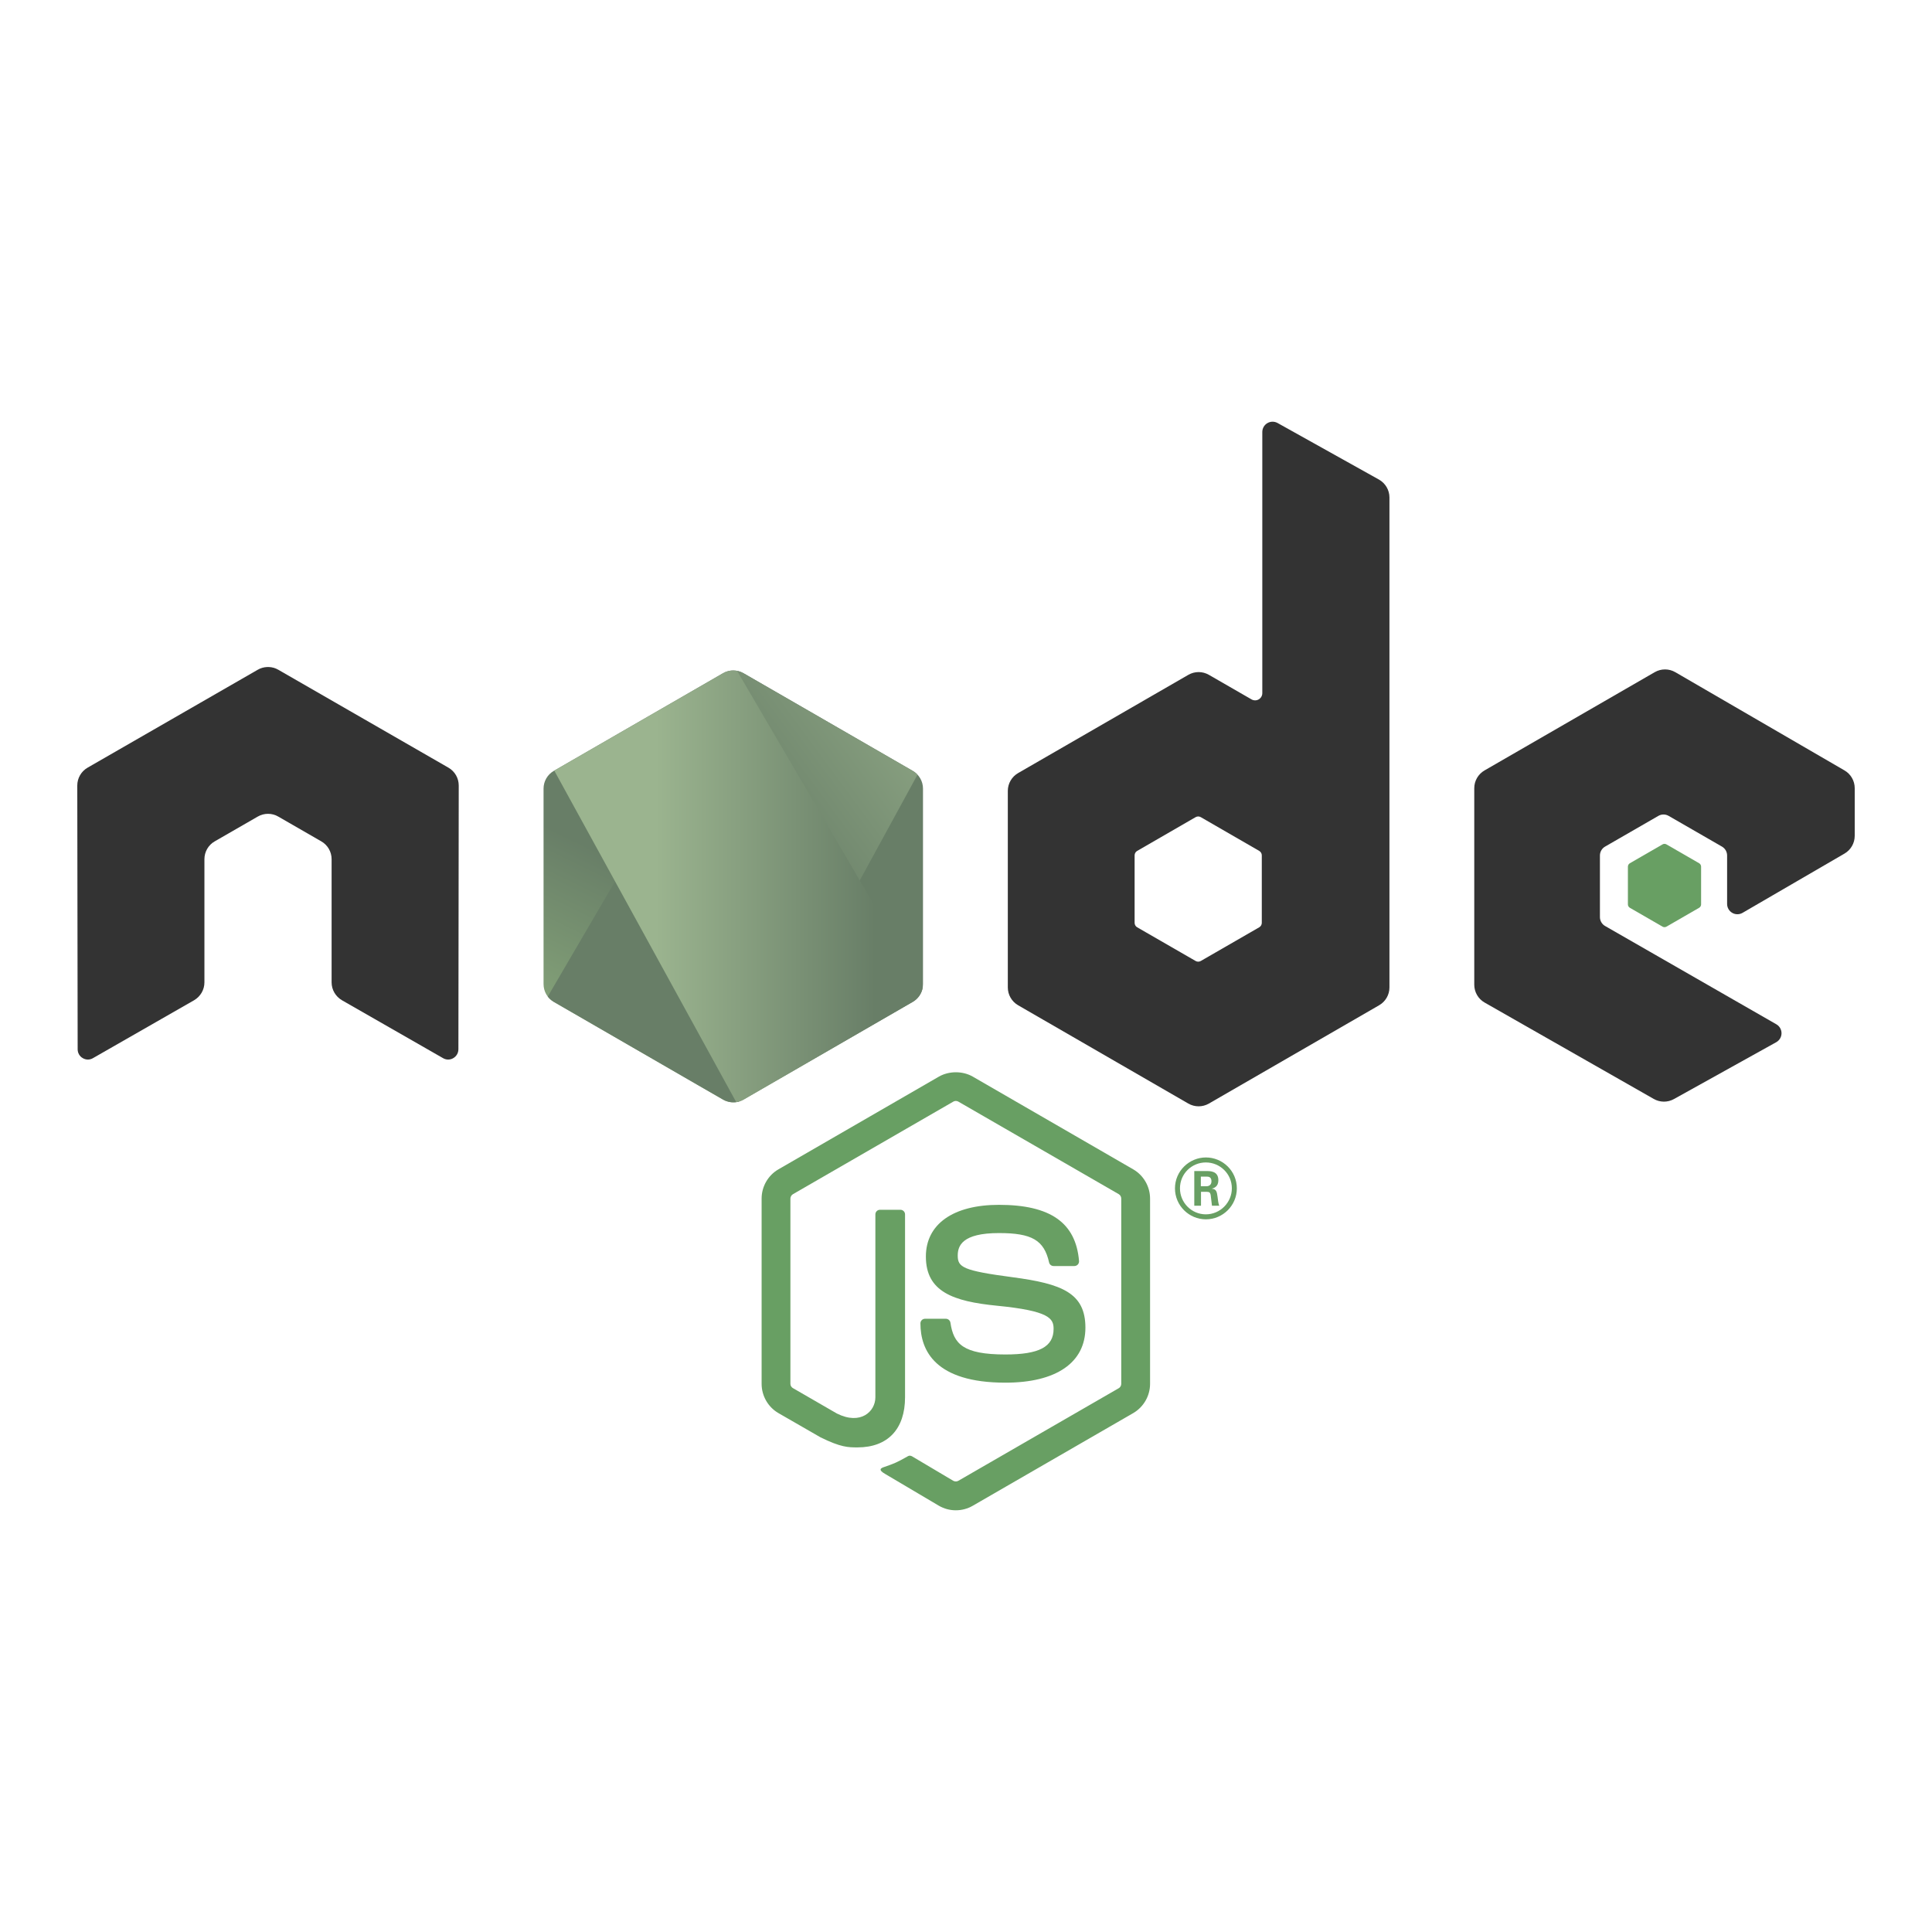
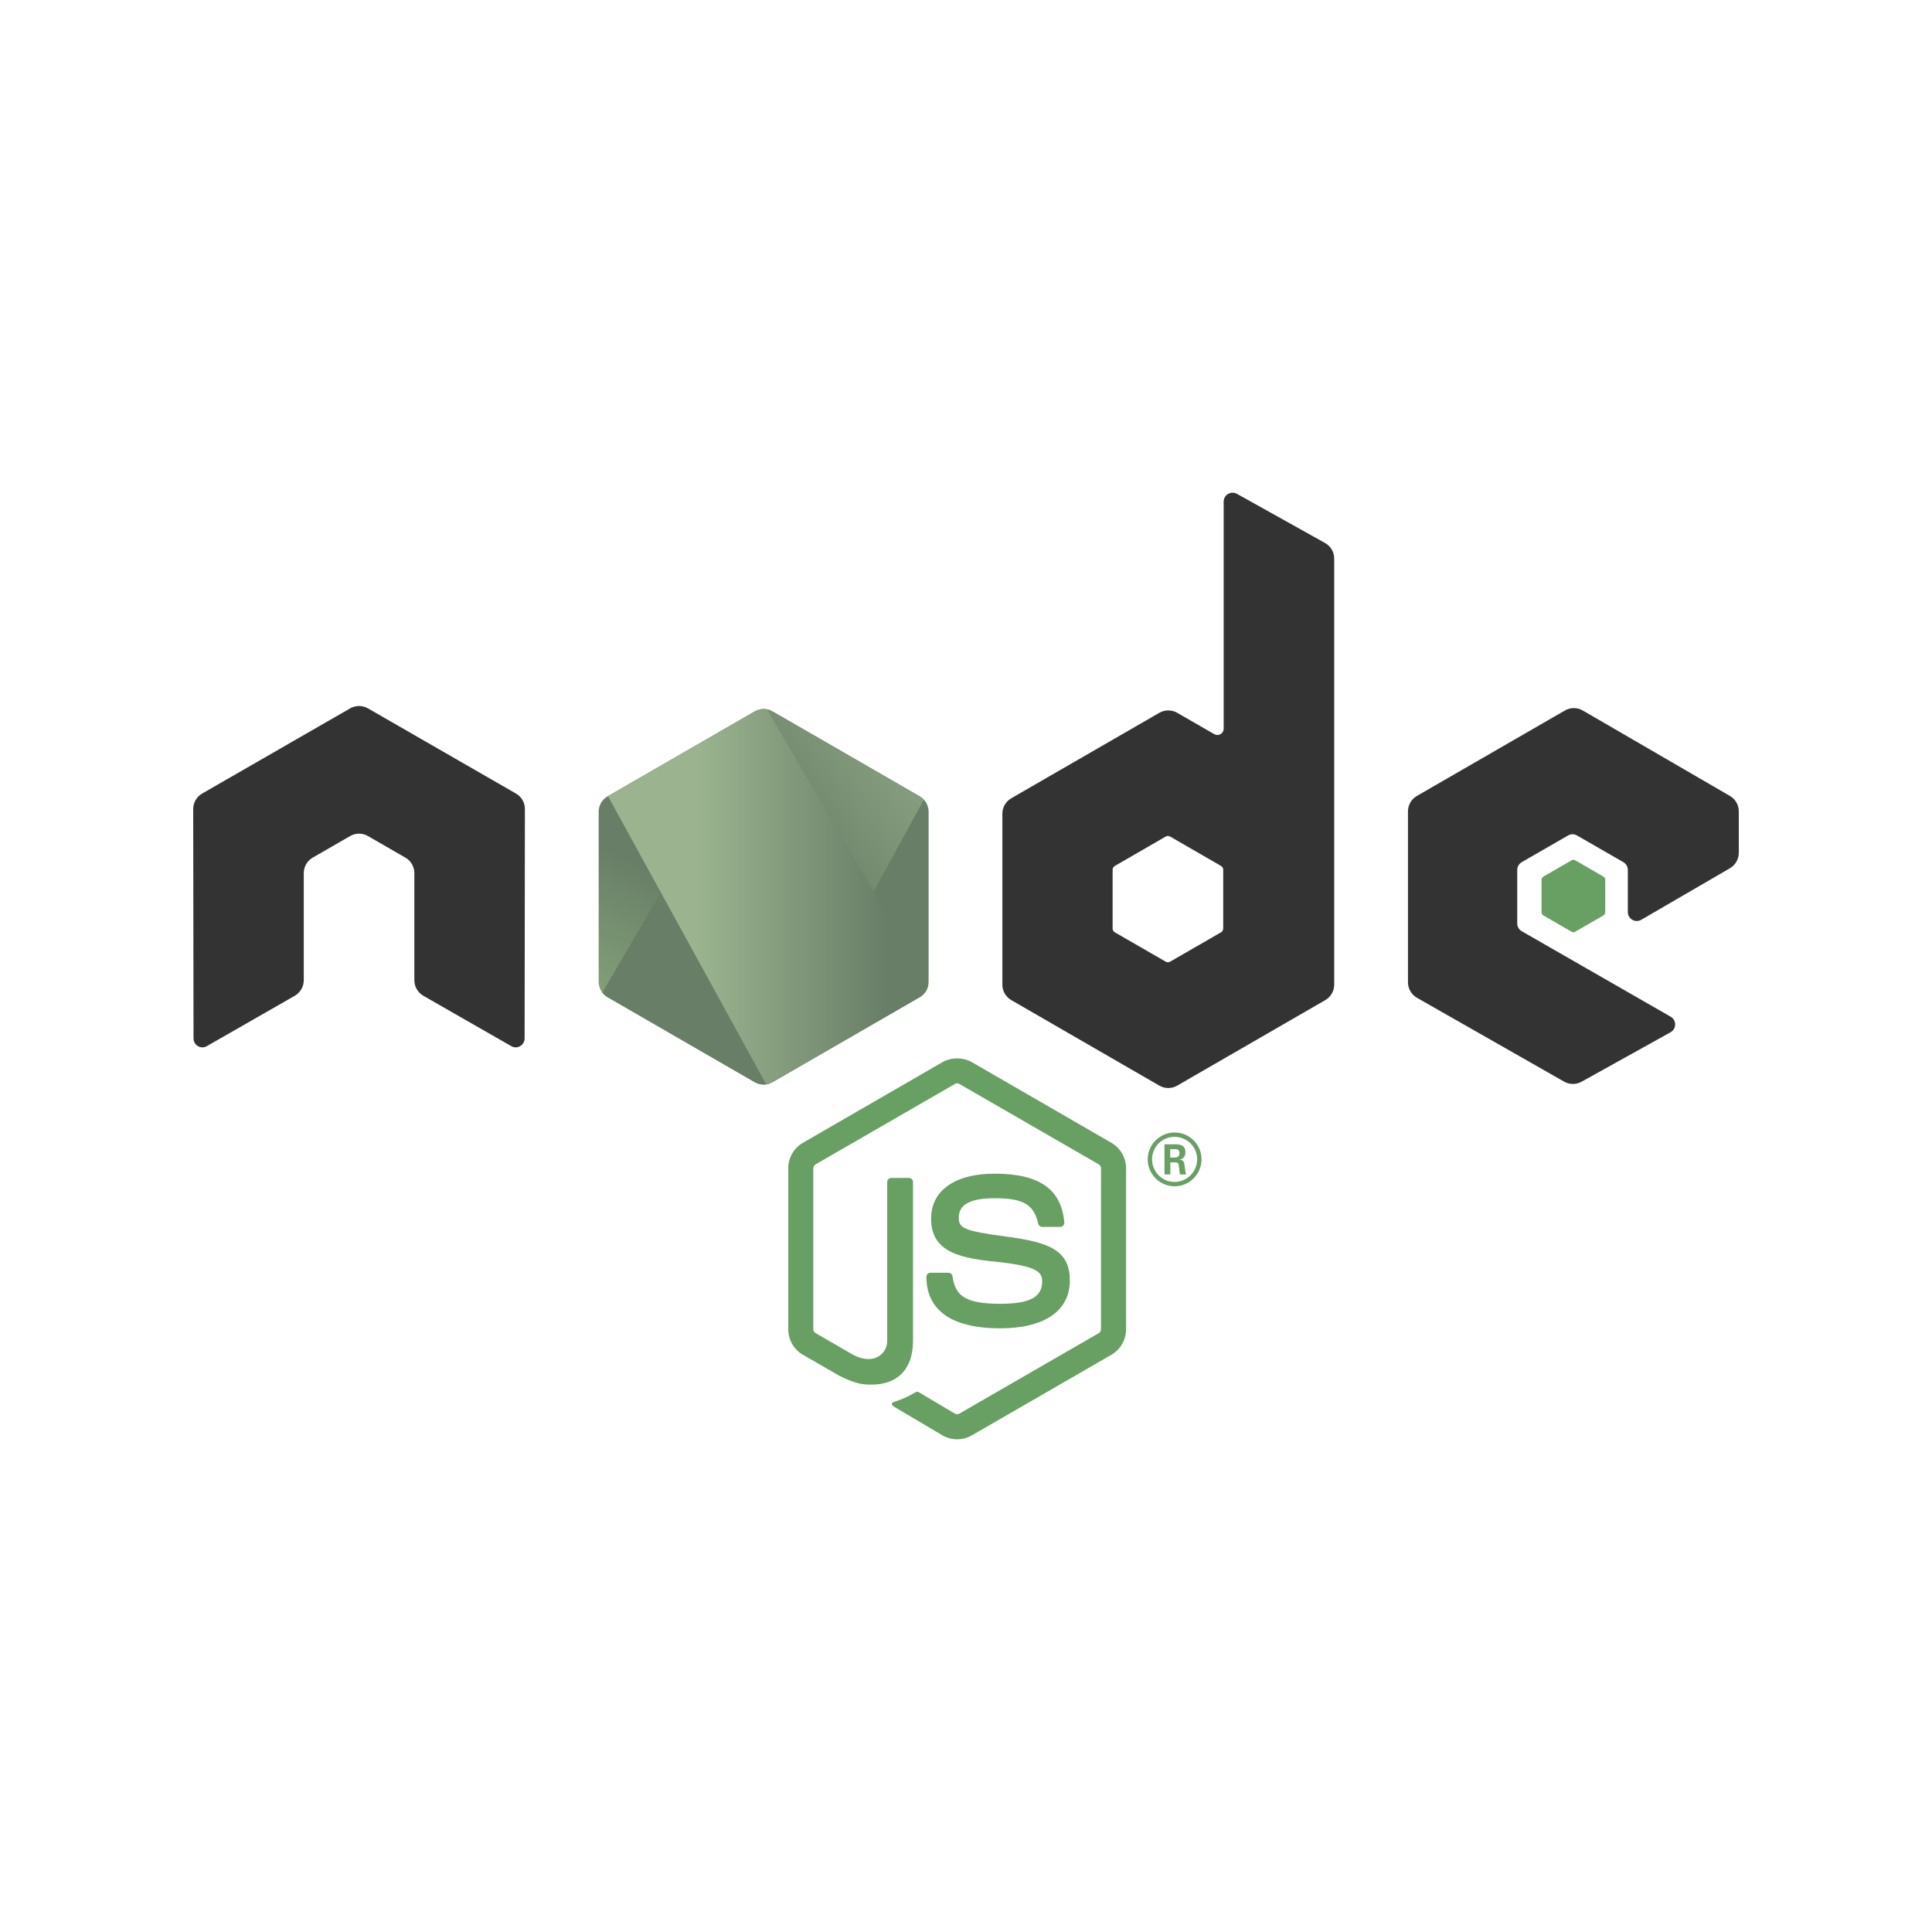
<svg xmlns="http://www.w3.org/2000/svg" id="svg4814" version="1.1" xml:space="preserve" width="500" height="500" viewBox="0 0 500 500">
  <defs id="defs4818">
    <clipPath clipPathUnits="userSpaceOnUse" id="clipPath4828">
      <path d="M 0,600 600,600 600,0 0,0 0,600 Z" id="path4830" />
    </clipPath>
    <clipPath clipPathUnits="userSpaceOnUse" id="clipPath4864">
      <path d="m 239.032,373.393 -42.134,-24.315 c -1.576,-0.909 -2.545,-2.588 -2.545,-4.407 l 0,0 0,-48.666 c 0,-1.818 0.969,-3.497 2.544,-4.408 l 0,0 42.133,-24.334 c 1.576,-0.909 3.516,-0.909 5.091,0 l 0,0 42.124,24.334 c 1.574,0.911 2.543,2.59 2.543,4.408 l 0,0 0,48.668 c 0,1.817 -0.969,3.496 -2.545,4.405 l 0,0 -42.123,24.315 c -0.787,0.454 -1.666,0.682 -2.544,0.682 l 0,0 c -0.879,0 -1.757,-0.228 -2.544,-0.682" id="path4866" />
    </clipPath>
    <linearGradient x1="0" y1="0" x2="1" y2="0" gradientUnits="userSpaceOnUse" gradientTransform="matrix(-38.06488,-77.65235,-77.65235,38.06488,258.7017,355.2854)" spreadMethod="pad" id="linearGradient4872">
      <stop style="stop-opacity:1;stop-color:#687e67" offset="0" id="stop4874" />
      <stop style="stop-opacity:1;stop-color:#687e67" offset="0.529" id="stop4876" />
      <stop style="stop-opacity:1;stop-color:#83a178" offset="1" id="stop4878" />
    </linearGradient>
    <clipPath clipPathUnits="userSpaceOnUse" id="clipPath4886">
      <path d="m 195.4,292.914 c 0.401,-0.525 0.906,-0.975 1.497,-1.317 l 0,0 36.143,-20.874 6.017,-3.46 c 0.9,-0.519 1.927,-0.739 2.936,-0.665 l 0,0 c 0.337,0.028 0.673,0.09 1.001,0.185 l 0,0 44.43,81.357 c -0.34,0.365 -0.736,0.682 -1.181,0.938 l 0,0 -27.588,15.925 -14.579,8.39 c -0.417,0.24 -0.864,0.413 -1.323,0.526 l 0,0 -47.353,-81.005 z" id="path4888" />
    </clipPath>
    <linearGradient x1="0" y1="0" x2="1" y2="0" gradientUnits="userSpaceOnUse" gradientTransform="matrix(106.8072,78.9149,78.9149,-106.8072,235.1577,314.6466)" spreadMethod="pad" id="linearGradient4894">
      <stop style="stop-opacity:1;stop-color:#687e67" offset="0" id="stop4896" />
      <stop style="stop-opacity:1;stop-color:#687e67" offset="0.138" id="stop4898" />
      <stop style="stop-opacity:1;stop-color:#9bb48f" offset="0.697" id="stop4900" />
      <stop style="stop-opacity:1;stop-color:#9bb48f" offset="0.908" id="stop4902" />
      <stop style="stop-opacity:1;stop-color:#9bb48f" offset="1" id="stop4904" />
    </linearGradient>
    <clipPath clipPathUnits="userSpaceOnUse" id="clipPath4912">
      <path d="m 239.032,373.393 -42.134,-24.315 c -1.575,-0.909 -2.545,-2.588 -2.545,-4.407 l 0,-48.666 c 0,-1.818 0.97,-3.497 2.544,-4.408 l 42.133,-24.334 c 1.576,-0.909 3.516,-0.909 5.091,0 l 42.124,24.334 c 1.574,0.911 2.543,2.59 2.543,4.408 l 0,48.668 c 0,1.817 -0.969,3.496 -2.545,4.405 l -42.123,24.315 c -0.787,0.454 -1.666,0.682 -2.544,0.682 -0.879,0 -1.757,-0.228 -2.544,-0.682" id="path4914" />
    </clipPath>
    <clipPath clipPathUnits="userSpaceOnUse" id="clipPath4920">
      <path d="m 237.627,382.331 -0.58,-0.331 0.774,0 -0.194,0.331 z" id="path4922" />
    </clipPath>
    <linearGradient x1="0" y1="0" x2="1" y2="0" gradientUnits="userSpaceOnUse" gradientTransform="matrix(97.41699,0,0,-97.41699,192.8623,382.1657)" spreadMethod="pad" id="linearGradient4928">
      <stop style="stop-opacity:1;stop-color:#9bb48f" offset="0" id="stop4930" />
      <stop style="stop-opacity:1;stop-color:#9bb48f" offset="0.092" id="stop4932" />
      <stop style="stop-opacity:1;stop-color:#9bb48f" offset="0.303" id="stop4934" />
      <stop style="stop-opacity:1;stop-color:#687e67" offset="0.862" id="stop4936" />
      <stop style="stop-opacity:1;stop-color:#687e67" offset="1" id="stop4938" />
    </linearGradient>
    <clipPath clipPathUnits="userSpaceOnUse" id="clipPath4946">
      <path d="m 241.065,374.048 c -0.705,-0.07 -1.398,-0.289 -2.033,-0.655 l 0,0 -42.014,-24.245 45.293,-82.513 c 0.628,0.091 1.243,0.301 1.81,0.628 l 0,0 42.124,24.334 c 1.301,0.753 2.189,2.031 2.458,3.477 l 0,0 -46.178,78.89 c -0.341,0.068 -0.688,0.102 -1.035,0.102 l 0,0 c -0.142,0 -0.284,-0.006 -0.425,-0.018" id="path4948" />
    </clipPath>
    <linearGradient x1="0" y1="0" x2="1" y2="0" gradientUnits="userSpaceOnUse" gradientTransform="matrix(97.41699,0,0,-97.41699,192.8623,320.3485)" spreadMethod="pad" id="linearGradient4954">
      <stop style="stop-opacity:1;stop-color:#9bb48f" offset="0" id="stop4956" />
      <stop style="stop-opacity:1;stop-color:#9bb48f" offset="0.092" id="stop4958" />
      <stop style="stop-opacity:1;stop-color:#9bb48f" offset="0.303" id="stop4960" />
      <stop style="stop-opacity:1;stop-color:#687e67" offset="0.862" id="stop4962" />
      <stop style="stop-opacity:1;stop-color:#687e67" offset="1" id="stop4964" />
    </linearGradient>
    <clipPath clipPathUnits="userSpaceOnUse" id="clipPath4972">
      <path d="m 239.032,373.393 -42.134,-24.315 c -1.575,-0.909 -2.545,-2.588 -2.545,-4.407 l 0,-48.666 c 0,-1.818 0.97,-3.497 2.544,-4.408 l 42.133,-24.334 c 1.576,-0.909 3.516,-0.909 5.091,0 l 42.124,24.334 c 1.574,0.911 2.543,2.59 2.543,4.408 l 0,48.668 c 0,1.817 -0.969,3.496 -2.545,4.405 l -42.123,24.315 c -0.787,0.454 -1.666,0.682 -2.544,0.682 -0.879,0 -1.757,-0.228 -2.544,-0.682" id="path4974" />
    </clipPath>
    <clipPath clipPathUnits="userSpaceOnUse" id="clipPath4980">
      <path d="m 290.279,292.38 -0.279,0.477 0,-0.639 0.279,0.162 z" id="path4982" />
    </clipPath>
    <linearGradient x1="0" y1="0" x2="1" y2="0" gradientUnits="userSpaceOnUse" gradientTransform="matrix(97.41699,0,0,-97.41699,192.8623,292.5379)" spreadMethod="pad" id="linearGradient4988">
      <stop style="stop-opacity:1;stop-color:#9bb48f" offset="0" id="stop4990" />
      <stop style="stop-opacity:1;stop-color:#9bb48f" offset="0.092" id="stop4992" />
      <stop style="stop-opacity:1;stop-color:#9bb48f" offset="0.303" id="stop4994" />
      <stop style="stop-opacity:1;stop-color:#687e67" offset="0.862" id="stop4996" />
      <stop style="stop-opacity:1;stop-color:#687e67" offset="1" id="stop4998" />
    </linearGradient>
    <clipPath clipPathUnits="userSpaceOnUse" id="clipPath5006">
      <path d="m 239.032,373.393 -42.134,-24.315 c -1.575,-0.909 -2.545,-2.588 -2.545,-4.407 l 0,-48.666 c 0,-1.818 0.97,-3.497 2.544,-4.408 l 42.133,-24.334 c 1.576,-0.909 3.516,-0.909 5.091,0 l 42.124,24.334 c 1.574,0.911 2.543,2.59 2.543,4.408 l 0,48.668 c 0,1.817 -0.969,3.496 -2.545,4.405 l -42.123,24.315 c -0.787,0.454 -1.666,0.682 -2.544,0.682 -0.879,0 -1.757,-0.228 -2.544,-0.682" id="path5008" />
    </clipPath>
    <clipPath clipPathUnits="userSpaceOnUse" id="clipPath5014">
      <path d="m 286.351,291.597 -42.177,-24.333 c -0.58,-0.335 -1.213,-0.545 -1.861,-0.633 l 0.84,-1.53 46.847,27.117 0,0.639 -1.158,1.979 c -0.347,-1.348 -1.263,-2.528 -2.491,-3.239" id="path5016" />
    </clipPath>
    <linearGradient x1="0" y1="0" x2="1" y2="0" gradientUnits="userSpaceOnUse" gradientTransform="matrix(97.41699,0,0,-97.41699,192.8623,279.9682)" spreadMethod="pad" id="linearGradient5022">
      <stop style="stop-opacity:1;stop-color:#9bb48f" offset="0" id="stop5024" />
      <stop style="stop-opacity:1;stop-color:#9bb48f" offset="0.092" id="stop5026" />
      <stop style="stop-opacity:1;stop-color:#9bb48f" offset="0.303" id="stop5028" />
      <stop style="stop-opacity:1;stop-color:#687e67" offset="0.862" id="stop5030" />
      <stop style="stop-opacity:1;stop-color:#687e67" offset="1" id="stop5032" />
    </linearGradient>
    <clipPath clipPathUnits="userSpaceOnUse" id="clipPath5040">
      <path d="m 239.032,373.393 -42.134,-24.315 c -1.575,-0.909 -2.545,-2.588 -2.545,-4.407 l 0,-48.666 c 0,-1.818 0.97,-3.497 2.544,-4.408 l 42.133,-24.334 c 1.576,-0.909 3.516,-0.909 5.091,0 l 42.124,24.334 c 1.574,0.911 2.543,2.59 2.543,4.408 l 0,48.668 c 0,1.817 -0.969,3.496 -2.545,4.405 l -42.123,24.315 c -0.787,0.454 -1.666,0.682 -2.544,0.682 -0.879,0 -1.757,-0.228 -2.544,-0.682" id="path5042" />
    </clipPath>
    <clipPath clipPathUnits="userSpaceOnUse" id="clipPath5048">
      <path d="m 286.351,291.597 -42.177,-24.333 c -0.58,-0.335 -1.213,-0.545 -1.861,-0.633 l 0.84,-1.53 46.847,27.117 0,0.639 -1.158,1.979 c -0.347,-1.348 -1.263,-2.528 -2.491,-3.239" id="path5050" />
    </clipPath>
    <linearGradient x1="0" y1="0" x2="1" y2="0" gradientUnits="userSpaceOnUse" gradientTransform="matrix(-60.0806,-122.5644,-122.5644,60.0806,304.4718,357.5876)" spreadMethod="pad" id="linearGradient5056">
      <stop style="stop-opacity:1;stop-color:#687e67" offset="0" id="stop5058" />
      <stop style="stop-opacity:1;stop-color:#687e67" offset="0.529" id="stop5060" />
      <stop style="stop-opacity:1;stop-color:#83a178" offset="1" id="stop5062" />
    </linearGradient>
  </defs>
  <g id="g4822" transform="matrix(1.25,0,0,-1.25,0,500)">
-     <g id="g5606" transform="matrix(0.8318806,0,0,0.8318806,-49.14107,-49.99618)">
+     <g id="g5606" transform="matrix(0.7233744,0,0,0.7233744,-16.64441,-17.38799)">
      <g id="g4824">
        <g clip-path="url(#clipPath4828)" id="g4826">
          <g transform="translate(296.9532,165.0556)" id="g4832">
            <path id="path4834" style="fill:#689f63;fill-opacity:1;fill-rule:nonzero;stroke:none" d="m 0,0 c -1.46,0 -2.912,0.381 -4.19,1.121 l -13.338,7.892 c -1.991,1.114 -1.019,1.509 -0.362,1.738 2.657,0.922 3.195,1.135 6.031,2.743 0.295,0.167 0.687,0.103 0.992,-0.076 L -0.62,7.335 c 0.371,-0.206 0.895,-0.206 1.237,0 l 39.95,23.058 c 0.372,0.212 0.61,0.64 0.61,1.081 l 0,46.104 c 0,0.451 -0.238,0.872 -0.62,1.101 L 0.624,101.717 c -0.369,0.216 -0.859,0.216 -1.231,0 L -40.53,78.672 c -0.388,-0.222 -0.634,-0.657 -0.634,-1.094 l 0,-46.104 c 0,-0.441 0.246,-0.859 0.63,-1.068 l 10.944,-6.323 c 5.938,-2.969 9.574,0.528 9.574,4.041 l 0,45.519 c 0,0.644 0.517,1.151 1.161,1.151 l 5.065,0 c 0.634,0 1.158,-0.507 1.158,-1.151 l 0,-45.519 c 0,-7.925 -4.316,-12.47 -11.829,-12.47 -2.309,0 -4.127,0 -9.202,2.501 l -10.476,6.031 c -2.588,1.496 -4.19,4.293 -4.19,7.288 l 0,46.104 c 0,2.995 1.602,5.792 4.19,7.281 l 39.949,23.085 c 2.528,1.429 5.888,1.429 8.396,0 L 44.153,84.859 c 2.587,-1.496 4.196,-4.286 4.196,-7.281 l 0,-46.104 c 0,-2.995 -1.609,-5.782 -4.196,-7.288 L 4.206,1.121 C 2.929,0.381 1.48,0 0,0" />
          </g>
          <g transform="translate(309.2934,196.8184)" id="g4836">
            <path id="path4838" style="fill:#689f63;fill-opacity:1;fill-rule:nonzero;stroke:none" d="m 0,0 c -17.482,0 -21.144,8.024 -21.144,14.755 0,0.64 0.514,1.151 1.154,1.151 l 5.165,0 c 0.577,0 1.058,-0.415 1.148,-0.978 0.78,-5.258 3.105,-7.912 13.677,-7.912 8.416,0 11.999,1.904 11.999,6.369 0,2.574 -1.016,4.485 -14.095,5.766 -10.931,1.081 -17.692,3.496 -17.692,12.24 0,8.061 6.794,12.868 18.186,12.868 12.798,0 19.131,-4.442 19.933,-13.972 0.03,-0.329 -0.086,-0.644 -0.305,-0.889 -0.219,-0.229 -0.524,-0.369 -0.846,-0.369 l -5.185,0 c -0.537,0 -1.012,0.382 -1.121,0.903 -1.244,5.533 -4.269,7.301 -12.476,7.301 -9.189,0 -10.257,-3.201 -10.257,-5.6 0,-2.906 1.26,-3.751 13.667,-5.393 C 14.085,24.617 19.917,22.319 19.917,13.69 19.917,4.986 12.659,0 0,0" />
          </g>
          <g transform="translate(357.9388,245.6999)" id="g4840">
            <path id="path4842" style="fill:#689f63;fill-opacity:1;fill-rule:nonzero;stroke:none" d="m 0,0 1.343,0 c 1.098,0 1.304,0.773 1.304,1.221 0,1.183 -0.816,1.183 -1.264,1.183 L 0,2.404 0,0 Z m -1.632,3.789 2.975,0 c 1.019,0 3.016,0 3.016,-2.283 0,-1.589 -1.019,-1.914 -1.632,-2.118 1.184,-0.081 1.264,-0.856 1.426,-1.955 0.083,-0.692 0.206,-1.875 0.448,-2.281 l -1.831,0 C 2.727,-4.442 2.441,-2.241 2.441,-2.12 2.322,-1.63 2.156,-1.387 1.546,-1.387 l -1.506,0 0,-3.461 -1.672,0 0,8.637 z m -3.563,-4.298 c 0,-3.586 2.893,-6.479 6.436,-6.479 3.586,0 6.478,2.954 6.478,6.479 0,3.584 -2.932,6.436 -6.478,6.436 -3.503,0 -6.436,-2.81 -6.436,-6.436 M 8.96,-0.531 c 0,-4.236 -3.464,-7.699 -7.699,-7.699 -4.197,0 -7.7,3.422 -7.7,7.699 0,4.359 3.586,7.701 7.7,7.701 4.156,0 7.699,-3.342 7.699,-7.701" />
          </g>
          <g transform="translate(173.2428,345.4329)" id="g4844">
            <path id="path4846" style="fill:#333333;fill-opacity:1;fill-rule:evenodd;stroke:none" d="M 0,0 C 0,1.841 -0.969,3.533 -2.558,4.445 L -44.913,28.82 c -0.716,0.422 -1.519,0.641 -2.331,0.674 l -0.438,0 c -0.81,-0.033 -1.612,-0.252 -2.339,-0.674 L -92.376,4.445 C -93.955,3.533 -94.937,1.841 -94.937,0 l 0.093,-65.635 c 0,-0.913 0.474,-1.762 1.277,-2.21 0.786,-0.471 1.758,-0.471 2.541,0 l 25.172,14.414 c 1.592,0.945 2.561,2.614 2.561,4.439 l 0,30.664 c 0,1.828 0.968,3.52 2.554,4.429 l 10.718,6.173 c 0.799,0.461 1.672,0.687 2.564,0.687 0.873,0 1.768,-0.226 2.544,-0.687 l 10.715,-6.173 c 1.586,-0.909 2.558,-2.601 2.558,-4.429 l 0,-30.664 c 0,-1.825 0.982,-3.504 2.564,-4.439 l 25.165,-14.414 c 0.789,-0.471 1.775,-0.471 2.557,0 0.78,0.448 1.271,1.297 1.271,2.21 L 0,0 Z" />
          </g>
          <g transform="translate(373.1093,311.2569)" id="g4848">
            <path id="path4850" style="fill:#333333;fill-opacity:1;fill-rule:evenodd;stroke:none" d="m 0,0 c 0,-0.456 -0.244,-0.879 -0.64,-1.106 l -14.548,-8.386 c -0.395,-0.227 -0.882,-0.227 -1.277,0 l -14.548,8.386 c -0.397,0.227 -0.64,0.65 -0.64,1.106 l 0,16.799 c 0,0.456 0.243,0.879 0.639,1.108 l 14.547,8.402 c 0.397,0.229 0.884,0.229 1.281,0 L -0.639,17.907 C -0.244,17.678 0,17.255 0,16.799 L 0,0 Z m 3.931,124.403 c -0.793,0.44 -1.76,0.431 -2.543,-0.029 -0.781,-0.459 -1.262,-1.299 -1.262,-2.206 l 0,-65 c 0,-0.639 -0.342,-1.231 -0.894,-1.551 -0.554,-0.32 -1.237,-0.32 -1.791,0 l -10.609,6.112 c -1.582,0.913 -3.529,0.911 -5.112,-10e-4 L -60.651,37.275 c -1.584,-0.914 -2.559,-2.603 -2.559,-4.431 l 0,-48.916 c 0,-1.828 0.975,-3.516 2.557,-4.432 l 42.37,-24.471 c 1.584,-0.914 3.534,-0.914 5.118,0 l 42.377,24.471 c 1.582,0.916 2.558,2.604 2.558,4.432 l 0,121.936 c 0,1.854 -1.004,3.564 -2.624,4.468 L 3.931,124.403 Z" />
          </g>
          <g transform="translate(518.131,328.495)" id="g4852">
            <path id="path4854" style="fill:#333333;fill-opacity:1;fill-rule:evenodd;stroke:none" d="m 0,0 c 1.576,0.915 2.546,2.601 2.546,4.424 l 0,11.854 c 0,1.823 -0.97,3.51 -2.548,4.425 l -42.099,24.443 c -1.584,0.921 -3.539,0.922 -5.127,0.007 L -89.584,20.7 c -1.583,-0.914 -2.558,-2.602 -2.558,-4.43 l 0,-48.903 c 0,-1.84 0.987,-3.537 2.584,-4.446 l 42.093,-23.985 c 1.552,-0.886 3.455,-0.896 5.017,-0.028 l 25.46,14.151 c 0.808,0.45 1.311,1.297 1.316,2.219 0.006,0.923 -0.485,1.777 -1.284,2.236 l -42.625,24.465 c -0.796,0.456 -1.286,1.304 -1.286,2.219 l 0,15.326 c 0,0.914 0.488,1.76 1.281,2.216 l 13.266,7.648 c 0.789,0.456 1.764,0.456 2.554,0 L -30.494,1.74 c 0.793,-0.456 1.28,-1.302 1.28,-2.216 l 0,-12.058 c 0,-0.916 0.49,-1.762 1.283,-2.218 0.793,-0.458 1.77,-0.454 2.561,0.005 L 0,0 Z" />
          </g>
          <g transform="translate(472.8422,330.7856)" id="g4856">
            <path id="path4858" style="fill:#689f63;fill-opacity:1;fill-rule:evenodd;stroke:none" d="m 0,0 c 0.304,0.176 0.678,0.176 0.982,0 l 8.13,-4.69 c 0.304,-0.176 0.491,-0.5 0.491,-0.851 l 0,-9.388 c 0,-0.352 -0.187,-0.675 -0.491,-0.851 l -8.13,-4.691 c -0.304,-0.176 -0.678,-0.176 -0.982,0 l -8.124,4.691 c -0.304,0.176 -0.491,0.499 -0.491,0.851 l 0,9.388 c 0,0.351 0.187,0.675 0.491,0.851 L 0,0 Z" />
          </g>
        </g>
      </g>
      <g id="g4860">
        <g clip-path="url(#clipPath4864)" id="g4862">
          <g id="g4868">
            <g id="g4870">
              <path id="path4880" style="fill:url(#linearGradient4872);stroke:none" d="m 239.032,373.393 -42.134,-24.315 c -1.576,-0.909 -2.545,-2.588 -2.545,-4.407 l 0,0 0,-48.666 c 0,-1.818 0.969,-3.497 2.544,-4.408 l 0,0 42.133,-24.334 c 1.576,-0.909 3.516,-0.909 5.091,0 l 0,0 42.124,24.334 c 1.574,0.911 2.543,2.59 2.543,4.408 l 0,0 0,48.668 c 0,1.817 -0.969,3.496 -2.545,4.405 l 0,0 -42.123,24.315 c -0.787,0.454 -1.666,0.682 -2.544,0.682 l 0,0 c -0.879,0 -1.757,-0.228 -2.544,-0.682" />
            </g>
          </g>
        </g>
      </g>
      <g id="g4882">
        <g clip-path="url(#clipPath4886)" id="g4884">
          <g id="g4890">
            <g id="g4892">
              <path id="path4906" style="fill:url(#linearGradient4894);stroke:none" d="m 195.4,292.914 c 0.401,-0.525 0.906,-0.975 1.497,-1.317 l 0,0 36.143,-20.874 6.017,-3.46 c 0.9,-0.519 1.927,-0.739 2.936,-0.665 l 0,0 c 0.337,0.028 0.673,0.09 1.001,0.185 l 0,0 44.43,81.357 c -0.34,0.365 -0.736,0.682 -1.181,0.938 l 0,0 -27.588,15.925 -14.579,8.39 c -0.417,0.24 -0.864,0.413 -1.323,0.526 l 0,0 -47.353,-81.005 z" />
            </g>
          </g>
        </g>
      </g>
      <g id="g4908">
        <g clip-path="url(#clipPath4912)" id="g4910">
          <g id="g4916">
            <g clip-path="url(#clipPath4920)" id="g4918">
              <g id="g4924">
                <g id="g4926">
                  <path id="path4940" style="fill:url(#linearGradient4928);stroke:none" d="m 237.627,382.331 -0.58,-0.331 0.774,0 -0.194,0.331 z" />
                </g>
              </g>
            </g>
          </g>
        </g>
      </g>
      <g id="g4942">
        <g clip-path="url(#clipPath4946)" id="g4944">
          <g id="g4950">
            <g id="g4952">
              <path id="path4966" style="fill:url(#linearGradient4954);stroke:none" d="m 241.065,374.048 c -0.705,-0.07 -1.398,-0.289 -2.033,-0.655 l 0,0 -42.014,-24.245 45.293,-82.513 c 0.628,0.091 1.243,0.301 1.81,0.628 l 0,0 42.124,24.334 c 1.301,0.753 2.189,2.031 2.458,3.477 l 0,0 -46.178,78.89 c -0.341,0.068 -0.688,0.102 -1.035,0.102 l 0,0 c -0.142,0 -0.284,-0.006 -0.425,-0.018" />
            </g>
          </g>
        </g>
      </g>
      <g id="g4968">
        <g clip-path="url(#clipPath4972)" id="g4970">
          <g id="g4976">
            <g clip-path="url(#clipPath4980)" id="g4978">
              <g id="g4984">
                <g id="g4986">
                  <path id="path5000" style="fill:url(#linearGradient4988);stroke:none" d="m 290.279,292.38 -0.279,0.477 0,-0.639 0.279,0.162 z" />
                </g>
              </g>
            </g>
          </g>
        </g>
      </g>
      <g id="g5002">
        <g clip-path="url(#clipPath5006)" id="g5004">
          <g id="g5010">
            <g clip-path="url(#clipPath5014)" id="g5012">
              <g id="g5018">
                <g id="g5020">
                  <path id="path5034" style="fill:url(#linearGradient5022);stroke:none" d="m 286.351,291.597 -42.177,-24.333 c -0.58,-0.335 -1.213,-0.545 -1.861,-0.633 l 0.84,-1.53 46.847,27.117 0,0.639 -1.158,1.979 c -0.347,-1.348 -1.263,-2.528 -2.491,-3.239" />
                </g>
              </g>
            </g>
          </g>
        </g>
      </g>
      <g id="g5036">
        <g clip-path="url(#clipPath5040)" id="g5038">
          <g id="g5044">
            <g clip-path="url(#clipPath5048)" id="g5046">
              <g id="g5052">
                <g id="g5054">
                  <path id="path5064" style="fill:url(#linearGradient5056);stroke:none" d="m 286.351,291.597 -42.177,-24.333 c -0.58,-0.335 -1.213,-0.545 -1.861,-0.633 l 0.84,-1.53 46.847,27.117 0,0.639 -1.158,1.979 c -0.347,-1.348 -1.263,-2.528 -2.491,-3.239" />
                </g>
              </g>
            </g>
          </g>
        </g>
      </g>
    </g>
  </g>
</svg>
